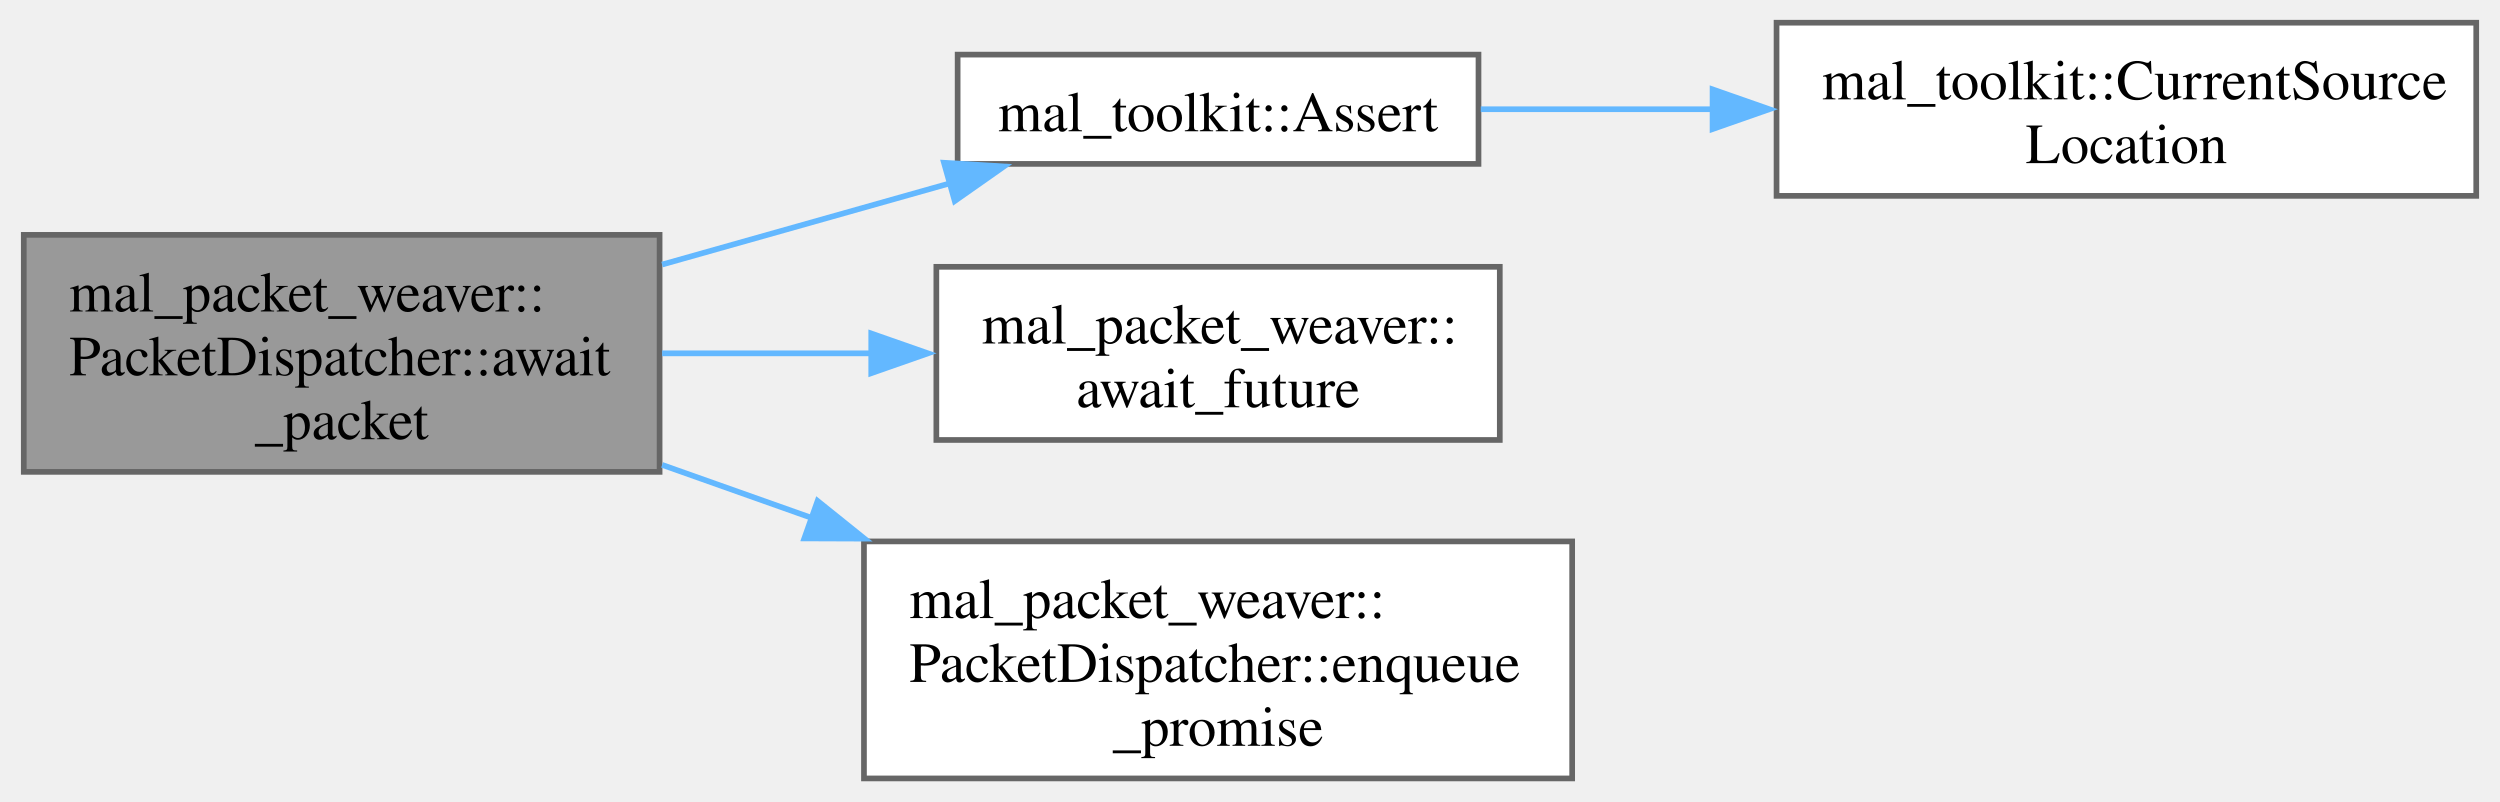
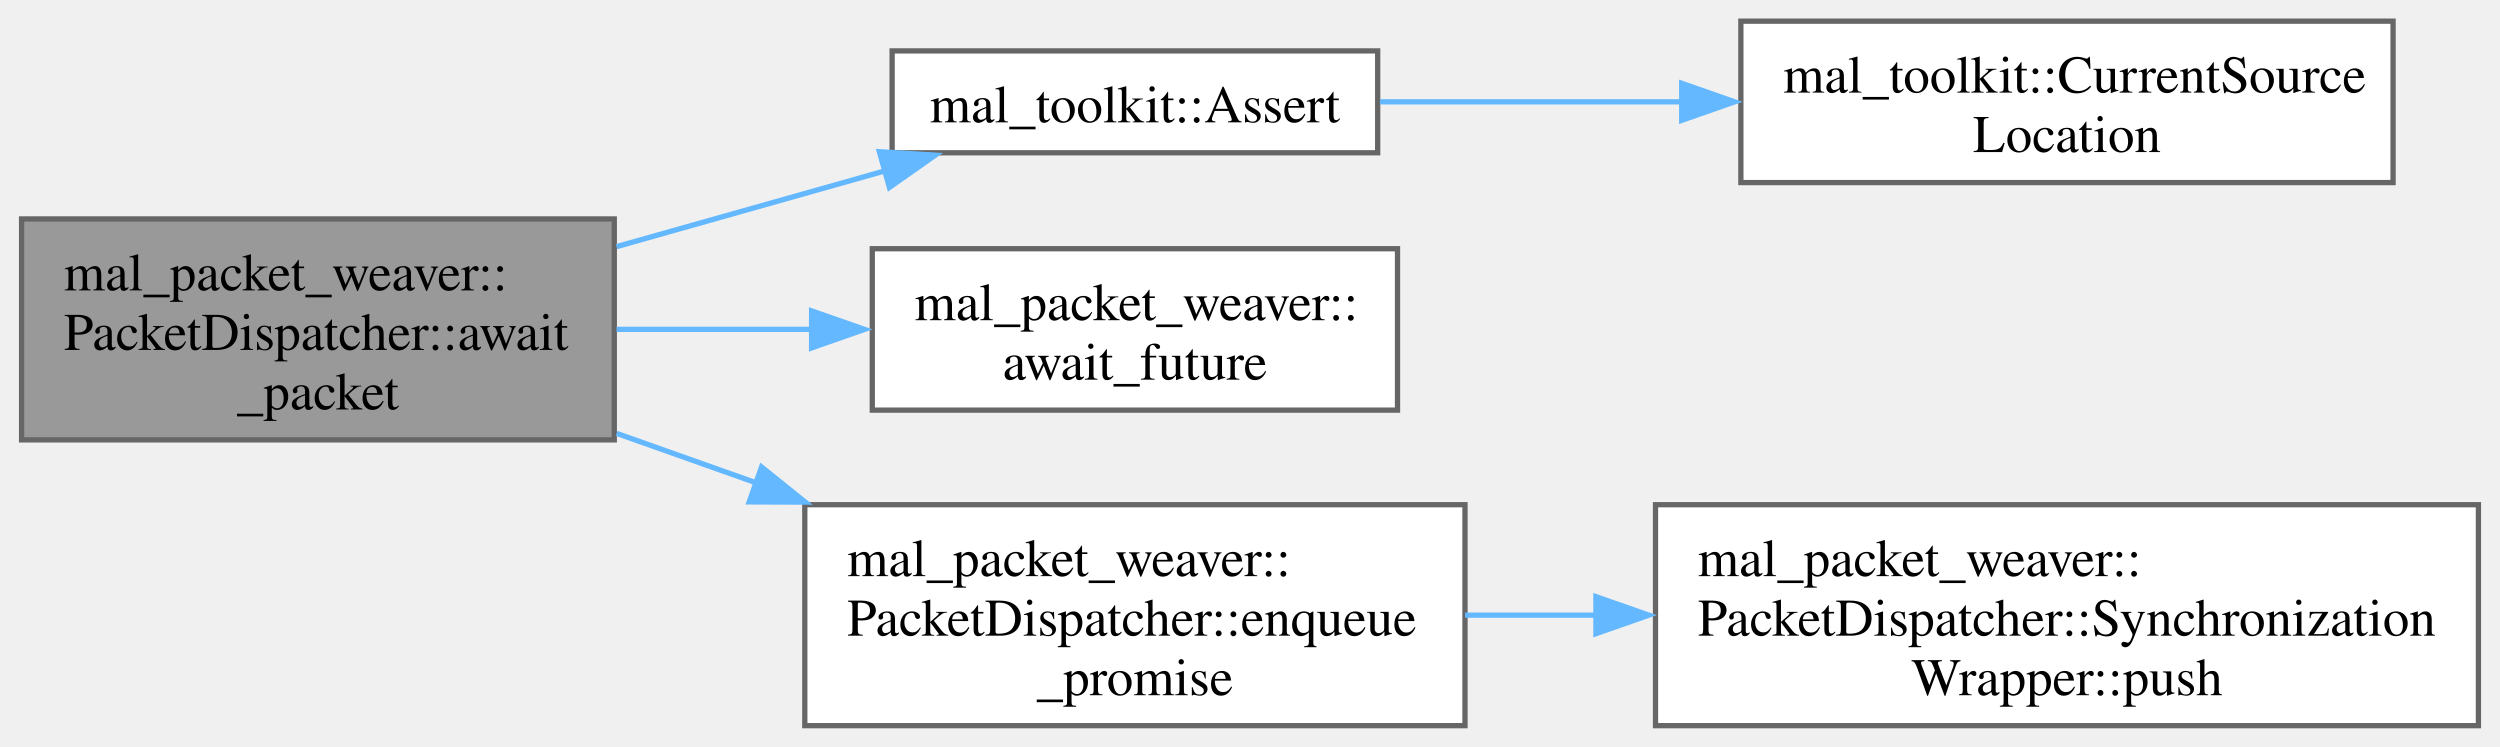
- <svg xmlns="http://www.w3.org/2000/svg" xmlns:xlink="http://www.w3.org/1999/xlink" width="440pt" height="141pt" viewBox="0.00 0.00 440.00 141.12">
+ <svg xmlns="http://www.w3.org/2000/svg" xmlns:xlink="http://www.w3.org/1999/xlink" width="472pt" height="141pt" viewBox="0.00 0.00 472.25 141.12">
  <g id="graph0" class="graph" transform="scale(1 1) rotate(0) translate(4 137.12)">
    <g id="Node000001" class="node">
      <g id="a_Node000001">
        <a xlink:title="Wait until the packet is registered in the dispatch system and return as soon as possible.">
          <polygon fill="#999999" stroke="#666666" points="112,-95.75 0,-95.75 0,-54 112,-54 112,-95.75" />
          <text text-anchor="start" x="8" y="-82.25" font-family="Times,serif" font-size="10.00">mal_packet_weaver::</text>
          <text text-anchor="start" x="8" y="-71" font-family="Times,serif" font-size="10.00">PacketDispatcher::await</text>
          <text text-anchor="middle" x="56" y="-59.75" font-family="Times,serif" font-size="10.00">_packet</text>
        </a>
      </g>
    </g>
    <g id="Node000002" class="node">
      <g id="a_Node000002">
        <a xlink:href="../../df/df5/namespacemal__toolkit.html#a1a10dbab8f9e26361eaa4af07f31713d" target="_top" xlink:title="Asserts a condition with customizable behavior based on debug mode.">
          <polygon fill="white" stroke="#666666" points="256.25,-127.5 164.5,-127.5 164.5,-108.25 256.25,-108.25 256.25,-127.5" />
          <text text-anchor="middle" x="210.38" y="-114" font-family="Times,serif" font-size="10.00">mal_toolkit::Assert</text>
        </a>
      </g>
    </g>
    <g id="edge1_Node000001_Node000002" class="edge">
      <g id="a_edge1_Node000001_Node000002">
        <a xlink:title=" ">
          <path fill="none" stroke="#63b8ff" d="M112.44,-90.52C129.19,-95.25 147.4,-100.38 163.45,-104.92" />
          <polygon fill="#63b8ff" stroke="#63b8ff" points="162.09,-108.45 172.66,-107.8 163.99,-101.71 162.09,-108.45" />
        </a>
      </g>
    </g>
    <g id="Node000004" class="node">
      <g id="a_Node000004">
        <a xlink:href="../../d6/de9/namespacemal__packet__weaver.html#af2c5029afaa161f2ddd273bc2f46d4f5" target="_top" xlink:title="Awaiting an std::future with Boost.Asio integration.">
          <polygon fill="white" stroke="#666666" points="260,-90.12 160.75,-90.12 160.75,-59.62 260,-59.62 260,-90.12" />
          <text text-anchor="start" x="168.75" y="-76.62" font-family="Times,serif" font-size="10.00">mal_packet_weaver::</text>
          <text text-anchor="middle" x="210.38" y="-65.38" font-family="Times,serif" font-size="10.00">await_future</text>
        </a>
      </g>
    </g>
    <g id="edge3_Node000001_Node000004" class="edge">
      <g id="a_edge3_Node000001_Node000004">
        <a xlink:title=" ">
          <path fill="none" stroke="#63b8ff" d="M112.44,-74.88C124.43,-74.88 137.16,-74.88 149.31,-74.88" />
          <polygon fill="#63b8ff" stroke="#63b8ff" points="149.28,-78.38 159.28,-74.88 149.28,-71.38 149.28,-78.38" />
        </a>
      </g>
    </g>
    <g id="Node000005" class="node">
      <g id="a_Node000005">
        <a xlink:href="../../d4/d61/classmal__packet__weaver_1_1_packet_dispatcher.html#af4ee0a486c569b7e413cb5740b5625de" target="_top" xlink:title="Enqueues a promise associated with a packet.">
          <polygon fill="white" stroke="#666666" points="272.75,-41.75 148,-41.75 148,0 272.75,0 272.75,-41.75" />
          <text text-anchor="start" x="156" y="-28.25" font-family="Times,serif" font-size="10.00">mal_packet_weaver::</text>
          <text text-anchor="start" x="156" y="-17" font-family="Times,serif" font-size="10.00">PacketDispatcher::enqueue</text>
          <text text-anchor="middle" x="210.38" y="-5.75" font-family="Times,serif" font-size="10.00">_promise</text>
        </a>
      </g>
    </g>
    <g id="edge4_Node000001_Node000005" class="edge">
      <g id="a_edge4_Node000001_Node000005">
        <a xlink:title=" ">
          <path fill="none" stroke="#63b8ff" d="M112.44,-55.23C121,-52.19 129.95,-49.02 138.79,-45.89" />
          <polygon fill="#63b8ff" stroke="#63b8ff" points="139.83,-48.88 148.09,-42.24 137.49,-42.28 139.83,-48.88" />
        </a>
      </g>
    </g>
    <g id="Node000003" class="node">
      <g id="a_Node000003">
        <a xlink:href="../../df/df5/namespacemal__toolkit.html#a27bf9441da264c7f90650042e9e30f40" target="_top" xlink:title="Returns an empty string representing the current source location.">
-           <polygon fill="white" stroke="#666666" points="432,-133.12 308.75,-133.12 308.75,-102.62 432,-102.62 432,-133.12" />
-           <text text-anchor="start" x="316.75" y="-119.62" font-family="Times,serif" font-size="10.00">mal_toolkit::CurrentSource</text>
-           <text text-anchor="middle" x="370.38" y="-108.38" font-family="Times,serif" font-size="10.00">Location</text>
+           <polygon fill="white" stroke="#666666" points="448.12,-133.12 324.88,-133.12 324.88,-102.62 448.12,-102.62 448.12,-133.12" />
+           <text text-anchor="start" x="332.88" y="-119.62" font-family="Times,serif" font-size="10.00">mal_toolkit::CurrentSource</text>
+           <text text-anchor="middle" x="386.5" y="-108.38" font-family="Times,serif" font-size="10.00">Location</text>
        </a>
      </g>
    </g>
    <g id="edge2_Node000002_Node000003" class="edge">
      <g id="a_edge2_Node000002_Node000003">
        <a xlink:title=" ">
-           <path fill="none" stroke="#63b8ff" d="M256.65,-117.88C269.51,-117.88 283.84,-117.88 297.86,-117.88" />
-           <polygon fill="#63b8ff" stroke="#63b8ff" points="297.48,-121.38 307.48,-117.88 297.48,-114.38 297.48,-121.38" />
+           <path fill="none" stroke="#63b8ff" d="M256.67,-117.88C274.1,-117.88 294.46,-117.88 313.79,-117.88" />
+           <polygon fill="#63b8ff" stroke="#63b8ff" points="313.7,-121.38 323.7,-117.88 313.7,-114.38 313.7,-121.38" />
+         </a>
+       </g>
+     </g>
+     <g id="Node000006" class="node">
+       <g id="a_Node000006">
+         <a xlink:href="../../d5/d60/classmal__packet__weaver_1_1_packet_dispatcher_1_1_synchronization_wrapper.html#a8008ca251a628a0a8b205b4fae4e42e5" target="_top" xlink:title="Pushes a value into the queue for asynchronous processing.">
+           <polygon fill="white" stroke="#666666" points="464.25,-41.75 308.75,-41.75 308.75,0 464.25,0 464.25,-41.75" />
+           <text text-anchor="start" x="316.75" y="-28.25" font-family="Times,serif" font-size="10.00">mal_packet_weaver::</text>
+           <text text-anchor="start" x="316.75" y="-17" font-family="Times,serif" font-size="10.00">PacketDispatcher::Synchronization</text>
+           <text text-anchor="middle" x="386.5" y="-5.75" font-family="Times,serif" font-size="10.00">Wrapper::push</text>
+         </a>
+       </g>
+     </g>
+     <g id="edge5_Node000005_Node000006" class="edge">
+       <g id="a_edge5_Node000005_Node000006">
+         <a xlink:title=" ">
+           <path fill="none" stroke="#63b8ff" d="M272.76,-20.88C280.8,-20.88 289.15,-20.88 297.52,-20.88" />
+           <polygon fill="#63b8ff" stroke="#63b8ff" points="297.49,-24.38 307.49,-20.88 297.49,-17.38 297.49,-24.38" />
        </a>
      </g>
    </g>
  </g>
</svg>
